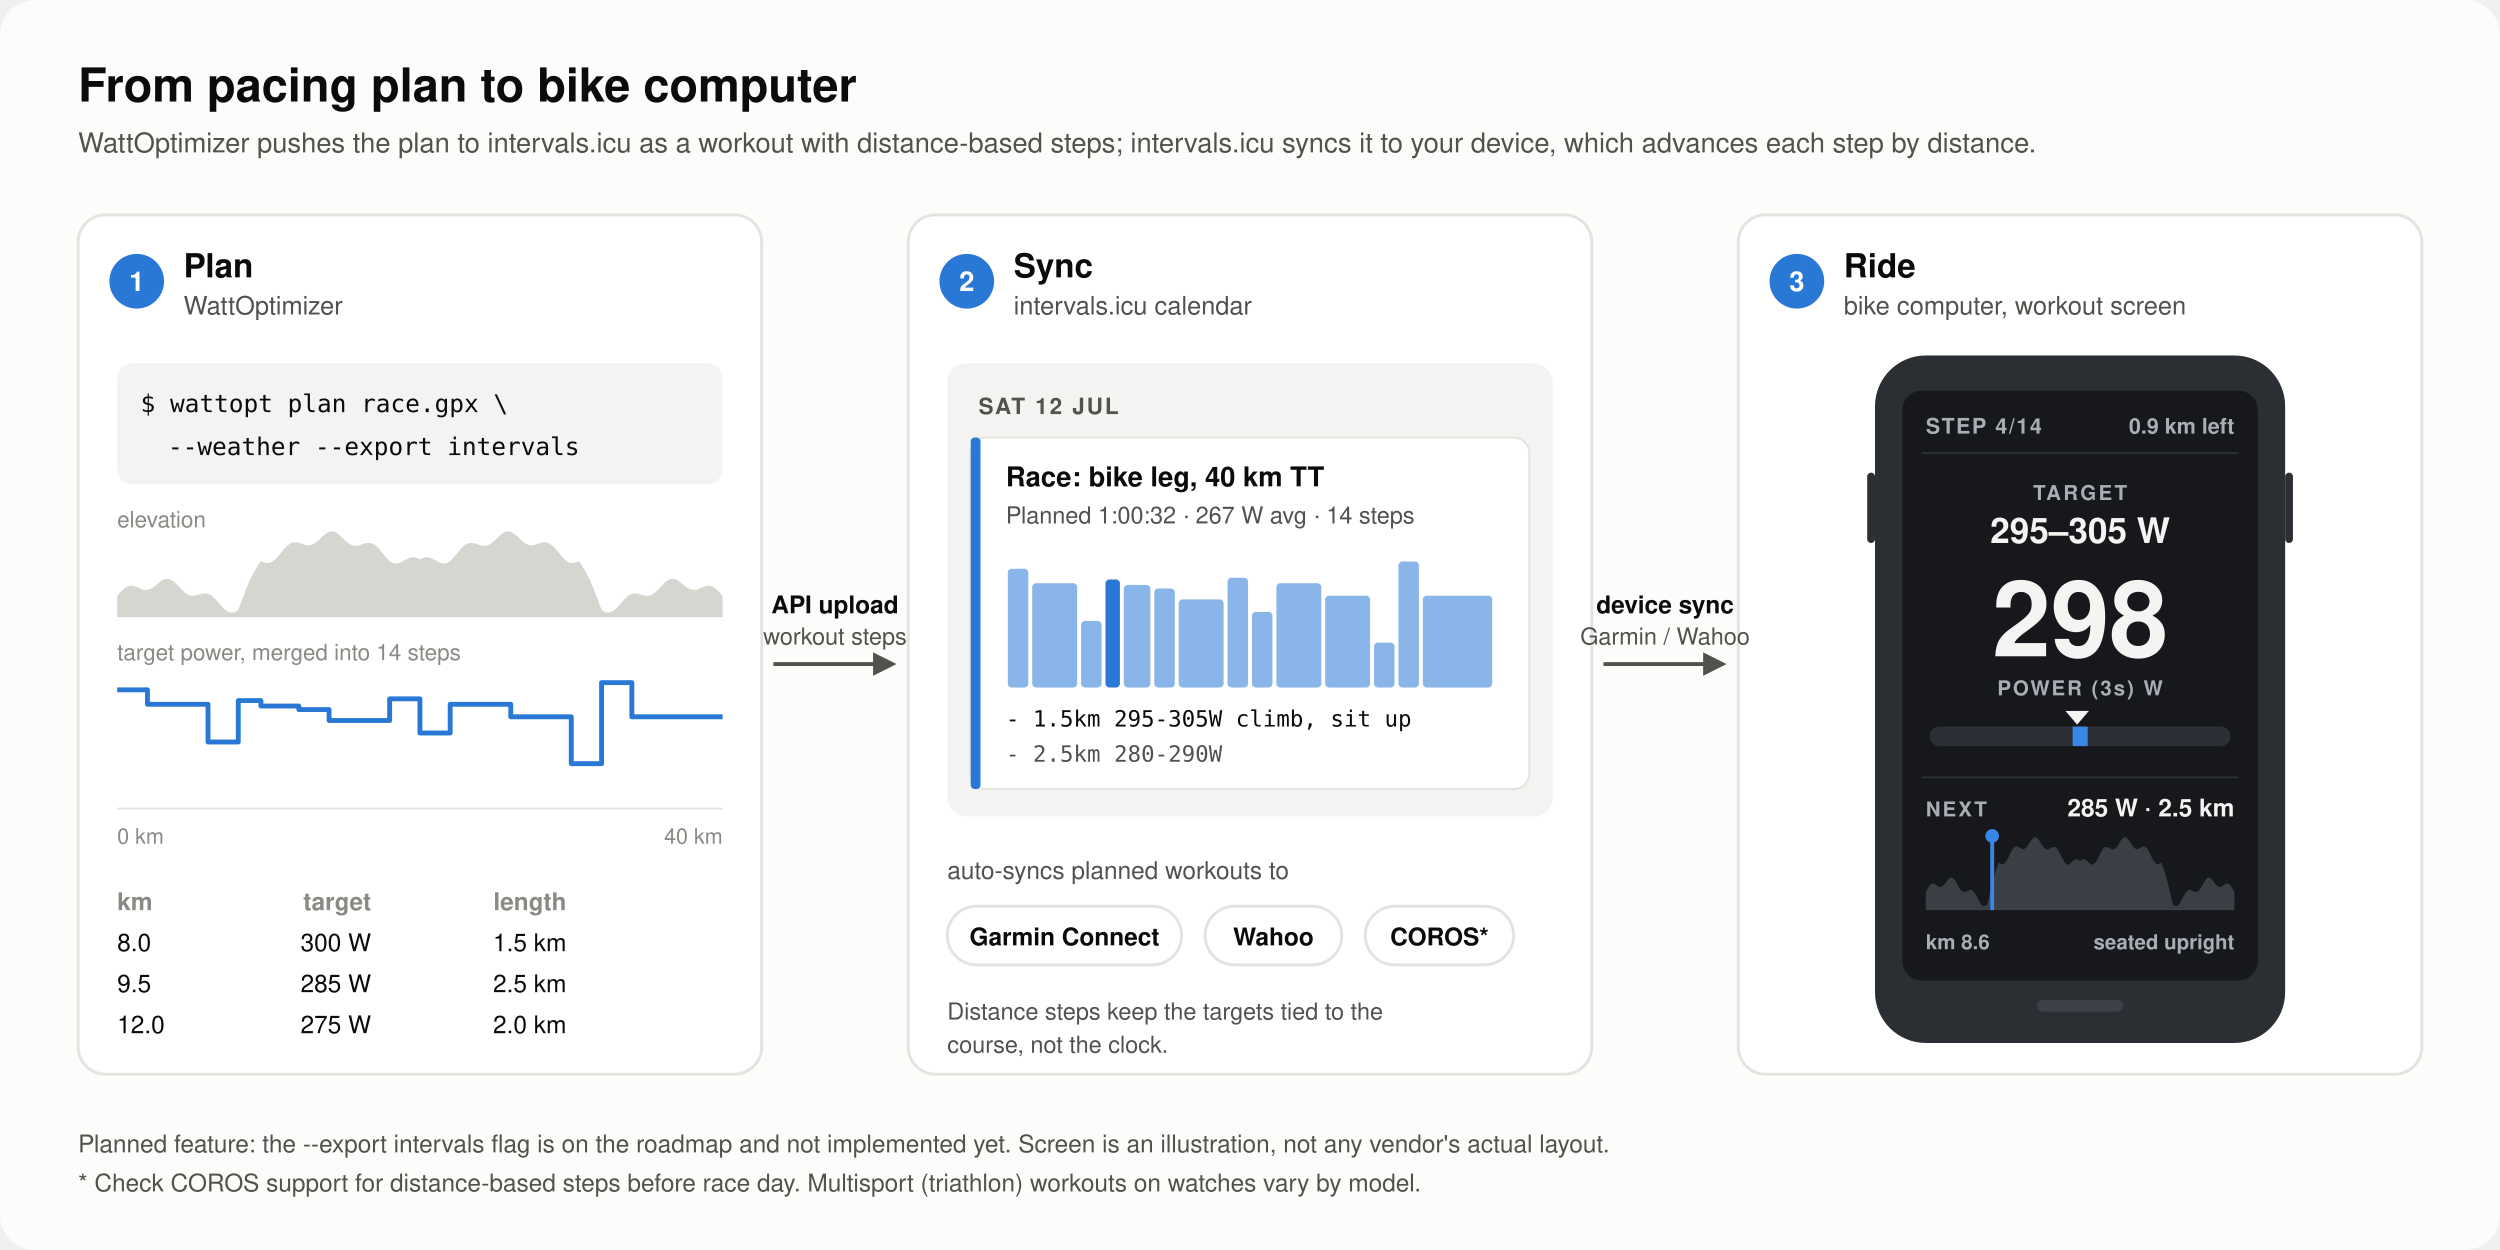
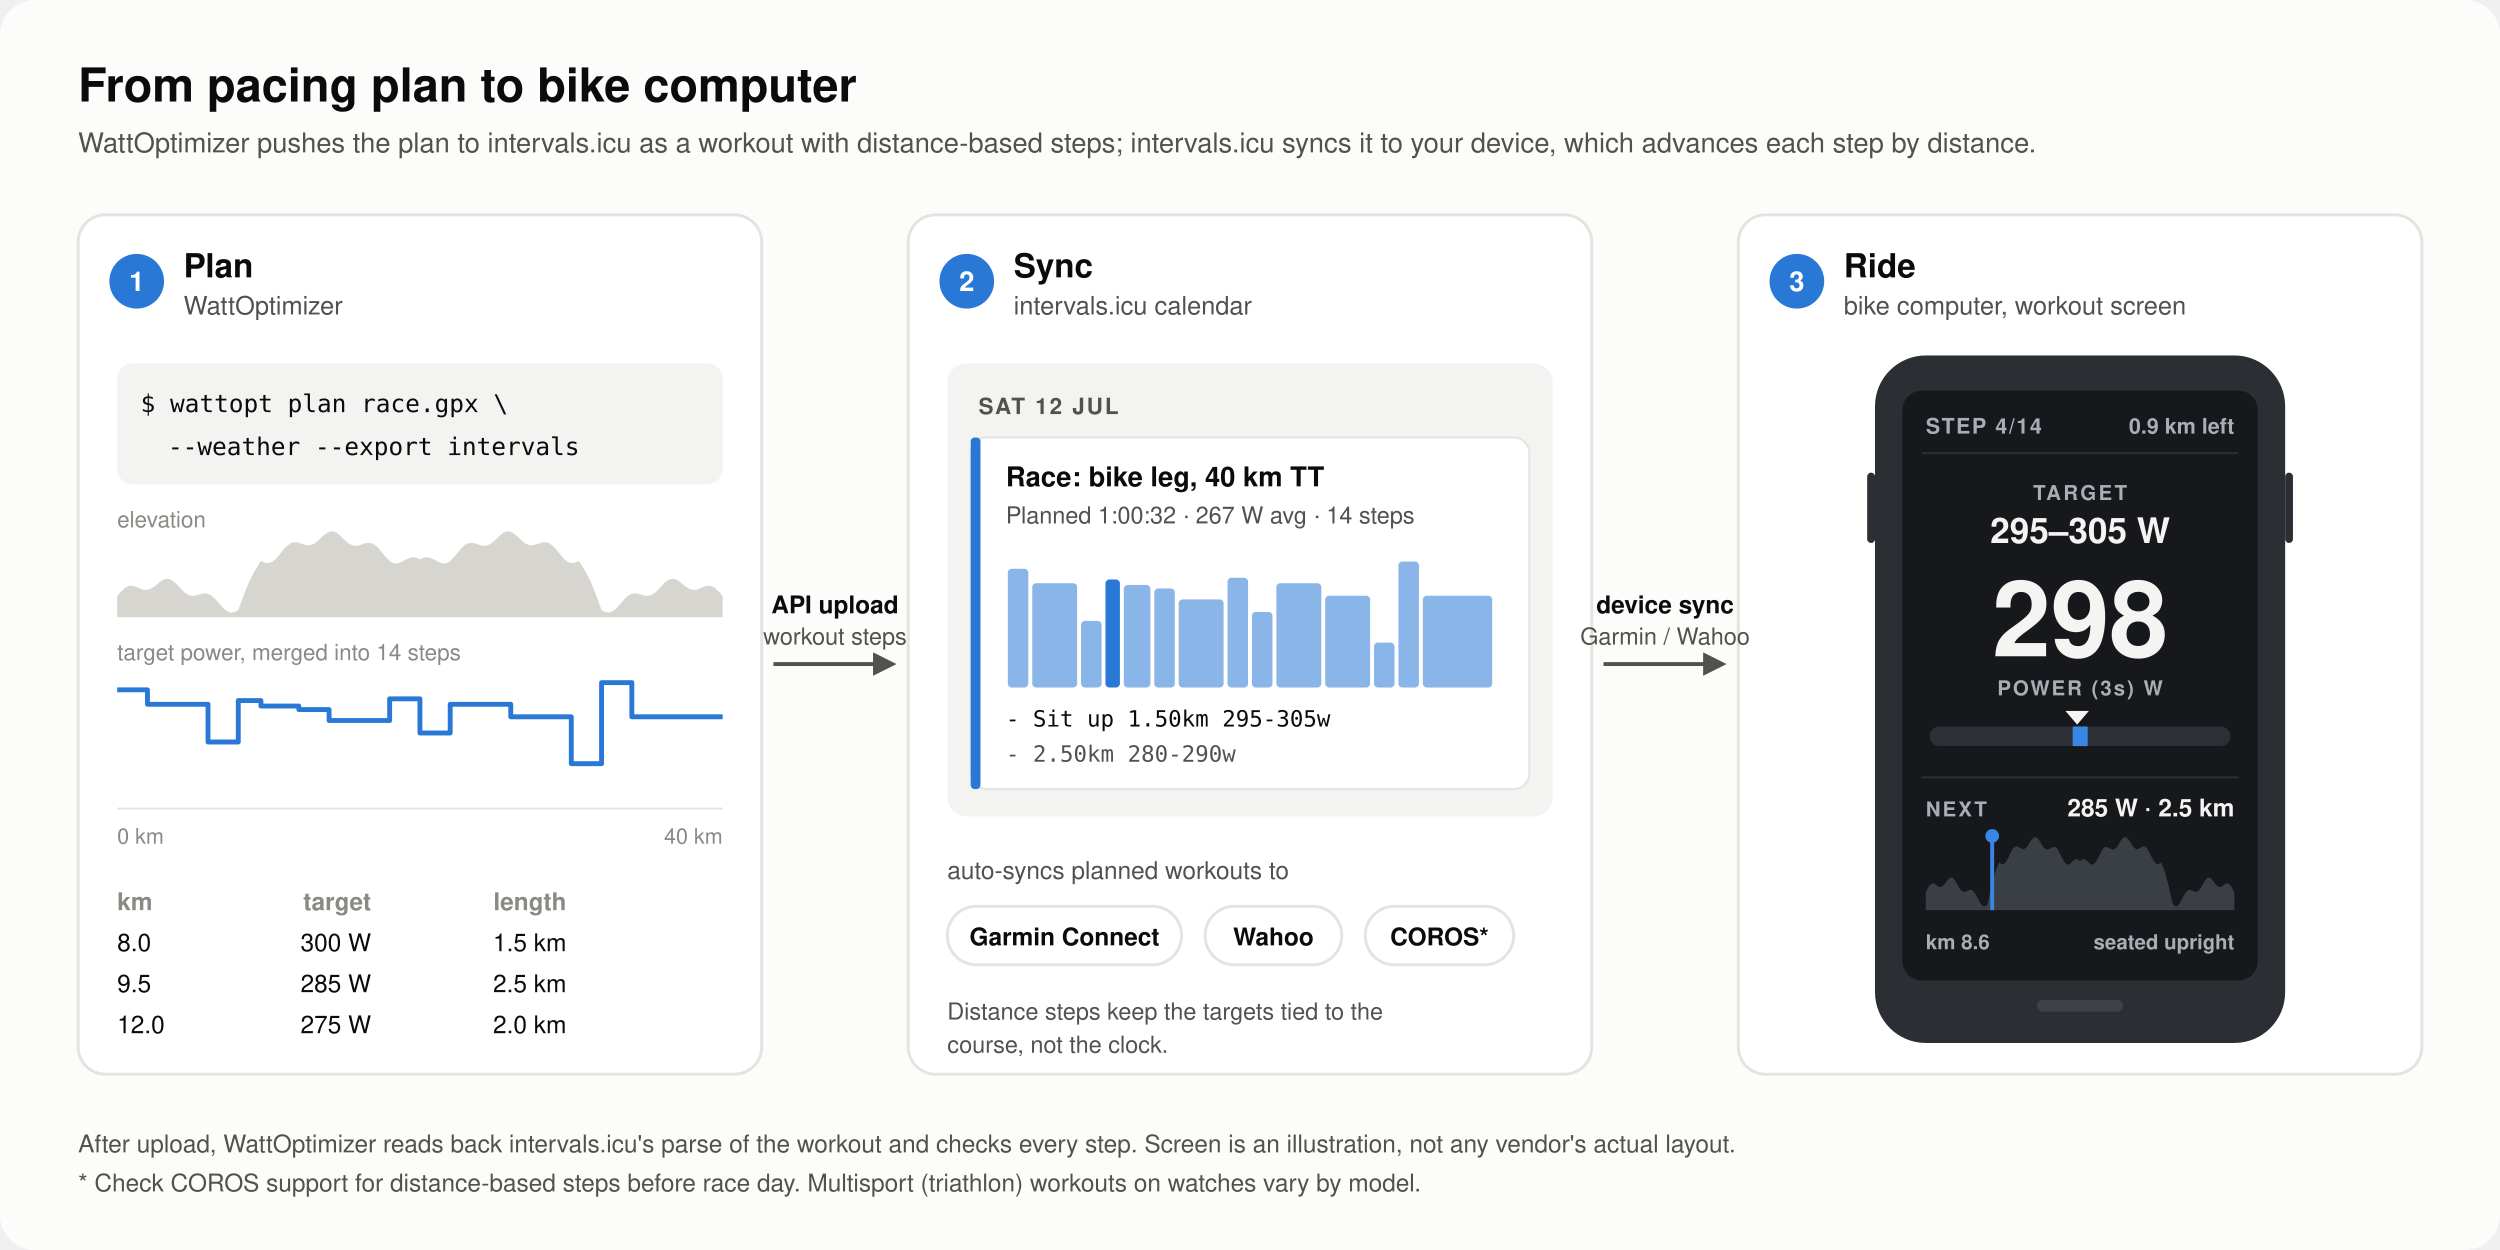
<svg xmlns="http://www.w3.org/2000/svg" width="1280" height="640" viewBox="0 0 1280 640" role="img" aria-label="WattOptimizer plan synced through intervals.icu to a bike computer">
  <rect width="1280" height="640" rx="18" fill="#fcfcfb" />
  <text x="40" y="52" font-family="-apple-system, BlinkMacSystemFont, 'Segoe UI', Helvetica, Arial, sans-serif" font-size="24" fill="#0b0b0b" font-weight="700" text-anchor="start">From pacing plan to bike computer</text>
  <text x="40" y="78" font-family="-apple-system, BlinkMacSystemFont, 'Segoe UI', Helvetica, Arial, sans-serif" font-size="14" fill="#52514e" font-weight="400" text-anchor="start">WattOptimizer pushes the plan to intervals.icu as a workout with distance-based steps; intervals.icu syncs it to your device, which advances each step by distance.</text>
  <rect x="40" y="110" width="350" height="440" rx="14" fill="#ffffff" stroke="#e4e3df" stroke-width="1.5" />
  <circle cx="70" cy="144" r="14" fill="#2a78d6" />
  <text x="70" y="149" font-family="-apple-system, BlinkMacSystemFont, 'Segoe UI', Helvetica, Arial, sans-serif" font-size="14" fill="#ffffff" font-weight="700" text-anchor="middle">1</text>
  <text x="94" y="142" font-family="-apple-system, BlinkMacSystemFont, 'Segoe UI', Helvetica, Arial, sans-serif" font-size="17" fill="#0b0b0b" font-weight="650" text-anchor="start">Plan</text>
  <text x="94" y="161" font-family="-apple-system, BlinkMacSystemFont, 'Segoe UI', Helvetica, Arial, sans-serif" font-size="13" fill="#52514e" font-weight="400" text-anchor="start">WattOptimizer</text>
  <rect x="60" y="186" width="310" height="62" rx="8" fill="#f3f3f1" />
  <text x="72" y="211" font-family="ui-monospace, SFMono-Regular, Menlo, Consolas, monospace" font-size="12.5" fill="#0b0b0b" font-weight="400" text-anchor="start">$ wattopt plan race.gpx \</text>
  <text x="86" y="233" font-family="ui-monospace, SFMono-Regular, Menlo, Consolas, monospace" font-size="12.5" fill="#0b0b0b" font-weight="400" text-anchor="start">--weather --export intervals</text>
  <text x="60" y="270" font-family="-apple-system, BlinkMacSystemFont, 'Segoe UI', Helvetica, Arial, sans-serif" font-size="11.5" fill="#8a8984" font-weight="400" text-anchor="start">elevation</text>
  <path d="M60,316 L60.0,305.3 L61.9,302.9 L63.9,301.1 L65.8,300.0 L67.8,299.9 L69.7,300.4 L71.6,301.3 L73.6,302.0 L75.5,302.0 L77.4,301.3 L79.4,300.0 L81.3,298.4 L83.2,297.0 L85.2,296.3 L87.1,296.6 L89.1,297.8 L91.0,299.7 L92.9,301.8 L94.9,303.6 L96.8,304.8 L98.8,305.1 L100.7,304.8 L102.6,304.2 L104.6,303.8 L106.5,304.0 L108.4,305.0 L110.4,306.9 L112.3,309.1 L114.2,311.3 L116.2,312.9 L118.1,313.7 L120.1,313.4 L122.0,312.4 L123.9,307.1 L125.9,301.9 L127.8,297.3 L129.8,293.4 L131.7,290.2 L133.6,287.2 L135.6,288.1 L137.5,288.3 L139.4,287.6 L141.4,286.0 L143.3,283.7 L145.2,281.3 L147.2,279.3 L149.1,278.0 L151.1,277.6 L153.0,277.9 L154.9,278.6 L156.9,279.1 L158.8,279.2 L160.8,278.4 L162.7,277.0 L164.6,275.1 L166.6,273.4 L168.5,272.3 L170.4,272.0 L172.4,272.8 L174.3,274.4 L176.2,276.3 L178.2,278.0 L180.1,279.1 L182.1,279.5 L184.0,279.2 L185.9,278.5 L187.9,278.0 L189.8,278.0 L191.8,278.9 L193.7,280.6 L195.6,282.9 L197.6,285.3 L199.5,287.2 L201.4,288.4 L203.4,288.5 L205.3,287.9 L207.2,286.8 L209.2,285.8 L211.1,285.3 L213.1,285.5 L215.0,286.4 L216.9,285.5 L218.9,285.3 L220.8,285.8 L222.8,286.8 L224.7,287.9 L226.6,288.5 L228.6,288.4 L230.5,287.2 L232.4,285.3 L234.4,282.9 L236.3,280.6 L238.2,278.9 L240.2,278.0 L242.1,278.0 L244.1,278.5 L246.0,279.2 L247.9,279.5 L249.9,279.1 L251.8,278.0 L253.8,276.3 L255.7,274.4 L257.6,272.8 L259.6,272.0 L261.5,272.3 L263.4,273.4 L265.4,275.1 L267.3,277.0 L269.2,278.4 L271.2,279.2 L273.1,279.1 L275.1,278.6 L277.0,277.9 L278.9,277.6 L280.9,278.0 L282.8,279.3 L284.8,281.3 L286.7,283.7 L288.6,286.0 L290.6,287.6 L292.5,288.3 L294.4,288.1 L296.4,287.2 L298.3,290.2 L300.2,293.4 L302.2,297.3 L304.1,301.9 L306.1,307.1 L308.0,312.4 L309.9,313.4 L311.9,313.7 L313.8,312.9 L315.8,311.3 L317.7,309.1 L319.6,306.9 L321.6,305.0 L323.5,304.0 L325.4,303.8 L327.4,304.2 L329.3,304.8 L331.2,305.1 L333.2,304.8 L335.1,303.6 L337.1,301.8 L339.0,299.7 L340.9,297.8 L342.9,296.6 L344.8,296.3 L346.8,297.0 L348.7,298.4 L350.6,300.0 L352.6,301.3 L354.5,302.0 L356.4,302.0 L358.4,301.3 L360.3,300.4 L362.2,299.9 L364.2,300.0 L366.1,301.1 L368.1,302.9 L370.0,305.3 L370,316 Z" fill="#d6d5d0" />
  <text x="60" y="338" font-family="-apple-system, BlinkMacSystemFont, 'Segoe UI', Helvetica, Arial, sans-serif" font-size="11.5" fill="#8a8984" font-weight="400" text-anchor="start">target power, merged into 14 steps</text>
  <line x1="60" y1="414" x2="370" y2="414" stroke="#e4e3df" />
  <path d="M60.0,353.2 L75.5,353.2 L75.5,360.6 L106.5,360.6 L106.5,379.9 L122.0,379.9 L122.0,358.7 L133.6,358.7 L133.6,361.5 L153.0,361.5 L153.0,363.3 L168.5,363.3 L168.5,368.9 L199.5,368.9 L199.5,357.8 L215.0,357.8 L215.0,375.3 L230.5,375.3 L230.5,360.6 L261.5,360.6 L261.5,367.0 L292.5,367.0 L292.5,391.0 L308.0,391.0 L308.0,349.5 L323.5,349.5 L323.5,367.0 L370.0,367.0" fill="none" stroke="#2a78d6" stroke-width="2.5" stroke-linejoin="round" />
  <text x="60" y="432" font-family="-apple-system, BlinkMacSystemFont, 'Segoe UI', Helvetica, Arial, sans-serif" font-size="11" fill="#8a8984" font-weight="400" text-anchor="start">0 km</text>
  <text x="370" y="432" font-family="-apple-system, BlinkMacSystemFont, 'Segoe UI', Helvetica, Arial, sans-serif" font-size="11" fill="#8a8984" font-weight="400" text-anchor="end">40 km</text>
  <text x="60" y="466" font-family="-apple-system, BlinkMacSystemFont, 'Segoe UI', Helvetica, Arial, sans-serif" font-size="12.5" fill="#8a8984" font-weight="600" text-anchor="start">km</text>
  <text x="190" y="466" font-family="-apple-system, BlinkMacSystemFont, 'Segoe UI', Helvetica, Arial, sans-serif" font-size="12.5" fill="#8a8984" font-weight="600" text-anchor="end">target</text>
  <text x="290" y="466" font-family="-apple-system, BlinkMacSystemFont, 'Segoe UI', Helvetica, Arial, sans-serif" font-size="12.5" fill="#8a8984" font-weight="600" text-anchor="end">length</text>
  <text x="60" y="487" font-family="-apple-system, BlinkMacSystemFont, 'Segoe UI', Helvetica, Arial, sans-serif" font-size="12.5" fill="#0b0b0b" font-weight="400" text-anchor="start">8.0</text>
  <text x="190" y="487" font-family="-apple-system, BlinkMacSystemFont, 'Segoe UI', Helvetica, Arial, sans-serif" font-size="12.5" fill="#0b0b0b" font-weight="400" text-anchor="end">300 W</text>
  <text x="290" y="487" font-family="-apple-system, BlinkMacSystemFont, 'Segoe UI', Helvetica, Arial, sans-serif" font-size="12.5" fill="#0b0b0b" font-weight="400" text-anchor="end">1.5 km</text>
  <text x="60" y="508" font-family="-apple-system, BlinkMacSystemFont, 'Segoe UI', Helvetica, Arial, sans-serif" font-size="12.5" fill="#0b0b0b" font-weight="400" text-anchor="start">9.5</text>
  <text x="190" y="508" font-family="-apple-system, BlinkMacSystemFont, 'Segoe UI', Helvetica, Arial, sans-serif" font-size="12.5" fill="#0b0b0b" font-weight="400" text-anchor="end">285 W</text>
  <text x="290" y="508" font-family="-apple-system, BlinkMacSystemFont, 'Segoe UI', Helvetica, Arial, sans-serif" font-size="12.5" fill="#0b0b0b" font-weight="400" text-anchor="end">2.5 km</text>
  <text x="60" y="529" font-family="-apple-system, BlinkMacSystemFont, 'Segoe UI', Helvetica, Arial, sans-serif" font-size="12.5" fill="#0b0b0b" font-weight="400" text-anchor="start">12.0</text>
  <text x="190" y="529" font-family="-apple-system, BlinkMacSystemFont, 'Segoe UI', Helvetica, Arial, sans-serif" font-size="12.5" fill="#0b0b0b" font-weight="400" text-anchor="end">275 W</text>
  <text x="290" y="529" font-family="-apple-system, BlinkMacSystemFont, 'Segoe UI', Helvetica, Arial, sans-serif" font-size="12.5" fill="#0b0b0b" font-weight="400" text-anchor="end">2.0 km</text>
  <rect x="465" y="110" width="350" height="440" rx="14" fill="#ffffff" stroke="#e4e3df" stroke-width="1.5" />
  <circle cx="495" cy="144" r="14" fill="#2a78d6" />
  <text x="495" y="149" font-family="-apple-system, BlinkMacSystemFont, 'Segoe UI', Helvetica, Arial, sans-serif" font-size="14" fill="#ffffff" font-weight="700" text-anchor="middle">2</text>
  <text x="519" y="142" font-family="-apple-system, BlinkMacSystemFont, 'Segoe UI', Helvetica, Arial, sans-serif" font-size="17" fill="#0b0b0b" font-weight="650" text-anchor="start">Sync</text>
  <text x="519" y="161" font-family="-apple-system, BlinkMacSystemFont, 'Segoe UI', Helvetica, Arial, sans-serif" font-size="13" fill="#52514e" font-weight="400" text-anchor="start">intervals.icu calendar</text>
  <rect x="485" y="186" width="310" height="232" rx="10" fill="#f3f3f1" />
  <text x="501" y="212" font-family="-apple-system, BlinkMacSystemFont, 'Segoe UI', Helvetica, Arial, sans-serif" font-size="11.5" fill="#52514e" font-weight="700" text-anchor="start" letter-spacing="1">SAT 12 JUL</text>
  <rect x="497" y="224" width="286" height="180" rx="8" fill="#ffffff" stroke="#e4e3df" />
  <rect x="497" y="224" width="5" height="180" rx="2" fill="#2a78d6" />
  <text x="515" y="249" font-family="-apple-system, BlinkMacSystemFont, 'Segoe UI', Helvetica, Arial, sans-serif" font-size="14" fill="#0b0b0b" font-weight="650" text-anchor="start">Race: bike leg, 40 km TT</text>
  <text x="515" y="268" font-family="-apple-system, BlinkMacSystemFont, 'Segoe UI', Helvetica, Arial, sans-serif" font-size="12" fill="#52514e" font-weight="400" text-anchor="start">Planned 1:00:32 · 267 W avg · 14 steps</text>
  <rect x="516.0" y="291.2" width="10.5" height="60.8" rx="2" fill="#2a78d6" opacity="0.55" />
  <rect x="528.5" y="298.6" width="23.0" height="53.4" rx="2" fill="#2a78d6" opacity="0.55" />
  <rect x="553.5" y="317.9" width="10.5" height="34.1" rx="2" fill="#2a78d6" opacity="0.55" />
  <rect x="566.0" y="296.7" width="7.4" height="55.3" rx="2" fill="#2a78d6" opacity="1" />
  <rect x="575.4" y="299.5" width="13.6" height="52.5" rx="2" fill="#2a78d6" opacity="0.55" />
  <rect x="591.0" y="301.3" width="10.5" height="50.7" rx="2" fill="#2a78d6" opacity="0.55" />
  <rect x="603.5" y="306.9" width="23.0" height="45.1" rx="2" fill="#2a78d6" opacity="0.55" />
  <rect x="628.5" y="295.8" width="10.5" height="56.2" rx="2" fill="#2a78d6" opacity="0.55" />
  <rect x="641.0" y="313.3" width="10.5" height="38.7" rx="2" fill="#2a78d6" opacity="0.55" />
  <rect x="653.5" y="298.6" width="23.0" height="53.4" rx="2" fill="#2a78d6" opacity="0.55" />
  <rect x="678.5" y="305.0" width="23.0" height="47.0" rx="2" fill="#2a78d6" opacity="0.55" />
  <rect x="703.5" y="329.0" width="10.5" height="23.0" rx="2" fill="#2a78d6" opacity="0.55" />
  <rect x="716.0" y="287.5" width="10.5" height="64.5" rx="2" fill="#2a78d6" opacity="0.55" />
  <rect x="728.5" y="305.0" width="35.5" height="47.0" rx="2" fill="#2a78d6" opacity="0.55" />
-   <text x="515" y="372" font-family="ui-monospace, SFMono-Regular, Menlo, Consolas, monospace" font-size="11.5" fill="#0b0b0b" font-weight="400" text-anchor="start">- 1.5km 295-305W   climb, sit up</text>
-   <text x="515" y="390" font-family="ui-monospace, SFMono-Regular, Menlo, Consolas, monospace" font-size="11.5" fill="#52514e" font-weight="400" text-anchor="start">- 2.5km 280-290W</text>
+   <text x="515" y="372" font-family="ui-monospace, SFMono-Regular, Menlo, Consolas, monospace" font-size="11.5" fill="#0b0b0b" font-weight="400" text-anchor="start">- Sit up 1.50km 295-305w</text>
+   <text x="515" y="390" font-family="ui-monospace, SFMono-Regular, Menlo, Consolas, monospace" font-size="11.5" fill="#52514e" font-weight="400" text-anchor="start">- 2.50km 280-290w</text>
  <text x="485" y="450" font-family="-apple-system, BlinkMacSystemFont, 'Segoe UI', Helvetica, Arial, sans-serif" font-size="12.5" fill="#52514e" font-weight="400" text-anchor="start">auto-syncs planned workouts to</text>
  <rect x="485" y="464" width="120" height="30" rx="15" fill="#ffffff" stroke="#e4e3df" stroke-width="1.5" />
  <text x="545.0" y="484" font-family="-apple-system, BlinkMacSystemFont, 'Segoe UI', Helvetica, Arial, sans-serif" font-size="12.5" fill="#0b0b0b" font-weight="600" text-anchor="middle">Garmin Connect</text>
  <rect x="617" y="464" width="70" height="30" rx="15" fill="#ffffff" stroke="#e4e3df" stroke-width="1.5" />
  <text x="652.0" y="484" font-family="-apple-system, BlinkMacSystemFont, 'Segoe UI', Helvetica, Arial, sans-serif" font-size="12.5" fill="#0b0b0b" font-weight="600" text-anchor="middle">Wahoo</text>
  <rect x="699" y="464" width="76" height="30" rx="15" fill="#ffffff" stroke="#e4e3df" stroke-width="1.5" />
  <text x="737.0" y="484" font-family="-apple-system, BlinkMacSystemFont, 'Segoe UI', Helvetica, Arial, sans-serif" font-size="12.5" fill="#0b0b0b" font-weight="600" text-anchor="middle">COROS*</text>
  <text x="485" y="522" font-family="-apple-system, BlinkMacSystemFont, 'Segoe UI', Helvetica, Arial, sans-serif" font-size="12" fill="#52514e" font-weight="400" text-anchor="start">Distance steps keep the targets tied to the</text>
  <text x="485" y="539" font-family="-apple-system, BlinkMacSystemFont, 'Segoe UI', Helvetica, Arial, sans-serif" font-size="12" fill="#52514e" font-weight="400" text-anchor="start">course, not the clock.</text>
  <rect x="890" y="110" width="350" height="440" rx="14" fill="#ffffff" stroke="#e4e3df" stroke-width="1.5" />
  <circle cx="920" cy="144" r="14" fill="#2a78d6" />
  <text x="920" y="149" font-family="-apple-system, BlinkMacSystemFont, 'Segoe UI', Helvetica, Arial, sans-serif" font-size="14" fill="#ffffff" font-weight="700" text-anchor="middle">3</text>
  <text x="944" y="142" font-family="-apple-system, BlinkMacSystemFont, 'Segoe UI', Helvetica, Arial, sans-serif" font-size="17" fill="#0b0b0b" font-weight="650" text-anchor="start">Ride</text>
  <text x="944" y="161" font-family="-apple-system, BlinkMacSystemFont, 'Segoe UI', Helvetica, Arial, sans-serif" font-size="13" fill="#52514e" font-weight="400" text-anchor="start">bike computer, workout screen</text>
  <rect x="960" y="182" width="210" height="352" rx="26" fill="#2b2e33" />
  <rect x="1170" y="242" width="4" height="36" rx="2" fill="#2b2e33" />
  <rect x="956" y="242" width="4" height="36" rx="2" fill="#2b2e33" />
  <rect x="974" y="200" width="182" height="302" rx="10" fill="#16181c" />
  <text x="986" y="222" font-family="-apple-system, BlinkMacSystemFont, 'Segoe UI', Helvetica, Arial, sans-serif" font-size="11" fill="#a9adb5" font-weight="700" text-anchor="start" letter-spacing="0.8">STEP 4/14</text>
  <text x="1144" y="222" font-family="-apple-system, BlinkMacSystemFont, 'Segoe UI', Helvetica, Arial, sans-serif" font-size="11" fill="#a9adb5" font-weight="600" text-anchor="end">0.9 km left</text>
  <line x1="984" y1="232" x2="1146" y2="232" stroke="#2c3036" />
  <text x="1065.0" y="256" font-family="-apple-system, BlinkMacSystemFont, 'Segoe UI', Helvetica, Arial, sans-serif" font-size="10.5" fill="#a9adb5" font-weight="700" text-anchor="middle" letter-spacing="1.2">TARGET</text>
  <text x="1065.0" y="278" font-family="-apple-system, BlinkMacSystemFont, 'Segoe UI', Helvetica, Arial, sans-serif" font-size="18" fill="#f4f4f2" font-weight="650" text-anchor="middle">295–305 W</text>
  <text x="1065.0" y="336" font-family="-apple-system, BlinkMacSystemFont, 'Segoe UI', Helvetica, Arial, sans-serif" font-size="54" fill="#f4f4f2" font-weight="700" text-anchor="middle">298</text>
  <text x="1065.0" y="356" font-family="-apple-system, BlinkMacSystemFont, 'Segoe UI', Helvetica, Arial, sans-serif" font-size="10.5" fill="#a9adb5" font-weight="700" text-anchor="middle" letter-spacing="1">POWER (3s) W</text>
  <rect x="988" y="372" width="154" height="10" rx="5" fill="#2c3036" />
  <rect x="1061.2" y="372" width="7.7" height="10" fill="#3987e5" />
  <path d="M1057.5,364 L1069.5,364 L1063.5,371 Z" fill="#f4f4f2" />
  <line x1="984" y1="398" x2="1146" y2="398" stroke="#2c3036" />
  <text x="986" y="418" font-family="-apple-system, BlinkMacSystemFont, 'Segoe UI', Helvetica, Arial, sans-serif" font-size="10.5" fill="#a9adb5" font-weight="700" text-anchor="start" letter-spacing="1">NEXT</text>
  <text x="1144" y="418" font-family="-apple-system, BlinkMacSystemFont, 'Segoe UI', Helvetica, Arial, sans-serif" font-size="12.5" fill="#f4f4f2" font-weight="600" text-anchor="end">285 W · 2.5 km</text>
  <path d="M986,466 L986.0,456.9 L987.0,454.9 L988.0,453.3 L989.0,452.4 L990.0,452.3 L990.9,452.8 L991.9,453.5 L992.9,454.1 L993.9,454.1 L994.9,453.5 L995.9,452.4 L996.9,451.0 L997.9,449.8 L998.8,449.3 L999.8,449.5 L1000.8,450.5 L1001.8,452.2 L1002.8,454.0 L1003.8,455.5 L1004.8,456.5 L1005.8,456.7 L1006.7,456.5 L1007.7,455.9 L1008.7,455.6 L1009.7,455.8 L1010.7,456.7 L1011.7,458.2 L1012.7,460.1 L1013.6,462.0 L1014.6,463.4 L1015.6,464.0 L1016.6,463.8 L1017.6,462.9 L1018.6,458.4 L1019.6,454.0 L1020.6,450.1 L1021.5,446.8 L1022.5,444.0 L1023.5,441.5 L1024.5,442.3 L1025.5,442.5 L1026.5,441.9 L1027.5,440.5 L1028.5,438.6 L1029.5,436.5 L1030.4,434.8 L1031.4,433.7 L1032.4,433.3 L1033.4,433.6 L1034.4,434.2 L1035.4,434.7 L1036.4,434.7 L1037.3,434.1 L1038.3,432.8 L1039.3,431.3 L1040.3,429.8 L1041.3,428.8 L1042.3,428.6 L1043.3,429.3 L1044.3,430.6 L1045.2,432.2 L1046.2,433.7 L1047.2,434.7 L1048.2,435.0 L1049.2,434.7 L1050.2,434.1 L1051.2,433.7 L1052.2,433.7 L1053.2,434.5 L1054.1,435.9 L1055.1,437.9 L1056.1,439.9 L1057.1,441.5 L1058.1,442.5 L1059.1,442.7 L1060.1,442.1 L1061.0,441.2 L1062.0,440.3 L1063.0,439.9 L1064.0,440.1 L1065.0,440.9 L1066.0,440.1 L1067.0,439.9 L1068.0,440.3 L1069.0,441.2 L1069.9,442.1 L1070.9,442.7 L1071.9,442.5 L1072.9,441.5 L1073.9,439.9 L1074.9,437.9 L1075.9,435.9 L1076.8,434.5 L1077.8,433.7 L1078.8,433.7 L1079.8,434.1 L1080.8,434.7 L1081.8,435.0 L1082.8,434.7 L1083.8,433.7 L1084.8,432.2 L1085.7,430.6 L1086.7,429.3 L1087.7,428.6 L1088.7,428.8 L1089.7,429.8 L1090.7,431.3 L1091.7,432.8 L1092.7,434.1 L1093.6,434.7 L1094.6,434.7 L1095.6,434.2 L1096.6,433.6 L1097.6,433.3 L1098.6,433.7 L1099.6,434.8 L1100.5,436.5 L1101.5,438.6 L1102.5,440.5 L1103.5,441.9 L1104.5,442.5 L1105.5,442.3 L1106.5,441.5 L1107.5,444.0 L1108.5,446.8 L1109.4,450.1 L1110.4,454.0 L1111.4,458.4 L1112.4,462.9 L1113.4,463.8 L1114.4,464.0 L1115.4,463.4 L1116.3,462.0 L1117.3,460.1 L1118.3,458.2 L1119.3,456.7 L1120.3,455.8 L1121.3,455.6 L1122.3,455.9 L1123.3,456.5 L1124.2,456.7 L1125.2,456.5 L1126.2,455.5 L1127.2,454.0 L1128.2,452.2 L1129.2,450.5 L1130.2,449.5 L1131.2,449.3 L1132.2,449.8 L1133.1,451.0 L1134.1,452.4 L1135.1,453.5 L1136.1,454.1 L1137.1,454.1 L1138.1,453.5 L1139.1,452.8 L1140.0,452.3 L1141.0,452.4 L1142.0,453.3 L1143.0,454.9 L1144.0,456.9 L1144,466 Z" fill="#3a3f46" />
  <line x1="1020.0" y1="428" x2="1020.0" y2="466" stroke="#3987e5" stroke-width="2" />
  <circle cx="1020.0" cy="428" r="3.5" fill="#3987e5" />
  <text x="986" y="486" font-family="-apple-system, BlinkMacSystemFont, 'Segoe UI', Helvetica, Arial, sans-serif" font-size="10.5" fill="#a9adb5" font-weight="600" text-anchor="start">km 8.6</text>
  <text x="1144" y="486" font-family="-apple-system, BlinkMacSystemFont, 'Segoe UI', Helvetica, Arial, sans-serif" font-size="10.5" fill="#a9adb5" font-weight="600" text-anchor="end">seated upright</text>
  <rect x="1043.0" y="512" width="44" height="6" rx="3" fill="#3d4148" />
  <line x1="396" y1="340" x2="449" y2="340" stroke="#52514e" stroke-width="2" />
  <path d="M447,334 L459,340 L447,346 Z" fill="#52514e" />
  <text x="427.5" y="314" font-family="-apple-system, BlinkMacSystemFont, 'Segoe UI', Helvetica, Arial, sans-serif" font-size="12.5" fill="#0b0b0b" font-weight="600" text-anchor="middle">API upload</text>
  <text x="427.5" y="330" font-family="-apple-system, BlinkMacSystemFont, 'Segoe UI', Helvetica, Arial, sans-serif" font-size="12" fill="#52514e" font-weight="400" text-anchor="middle">workout steps</text>
  <line x1="821" y1="340" x2="874" y2="340" stroke="#52514e" stroke-width="2" />
  <path d="M872,334 L884,340 L872,346 Z" fill="#52514e" />
  <text x="852.5" y="314" font-family="-apple-system, BlinkMacSystemFont, 'Segoe UI', Helvetica, Arial, sans-serif" font-size="12.5" fill="#0b0b0b" font-weight="600" text-anchor="middle">device sync</text>
  <text x="852.5" y="330" font-family="-apple-system, BlinkMacSystemFont, 'Segoe UI', Helvetica, Arial, sans-serif" font-size="12" fill="#52514e" font-weight="400" text-anchor="middle">Garmin / Wahoo</text>
-   <text x="40" y="590" font-family="-apple-system, BlinkMacSystemFont, 'Segoe UI', Helvetica, Arial, sans-serif" font-size="12.5" fill="#52514e" font-weight="400" text-anchor="start">Planned feature: the --export intervals flag is on the roadmap and not implemented yet. Screen is an illustration, not any vendor's actual layout.</text>
+   <text x="40" y="590" font-family="-apple-system, BlinkMacSystemFont, 'Segoe UI', Helvetica, Arial, sans-serif" font-size="12.5" fill="#52514e" font-weight="400" text-anchor="start">After upload, WattOptimizer reads back intervals.icu's parse of the workout and checks every step. Screen is an illustration, not any vendor's actual layout.</text>
  <text x="40" y="610" font-family="-apple-system, BlinkMacSystemFont, 'Segoe UI', Helvetica, Arial, sans-serif" font-size="12.5" fill="#52514e" font-weight="400" text-anchor="start">* Check COROS support for distance-based steps before race day. Multisport (triathlon) workouts on watches vary by model.</text>
</svg>
